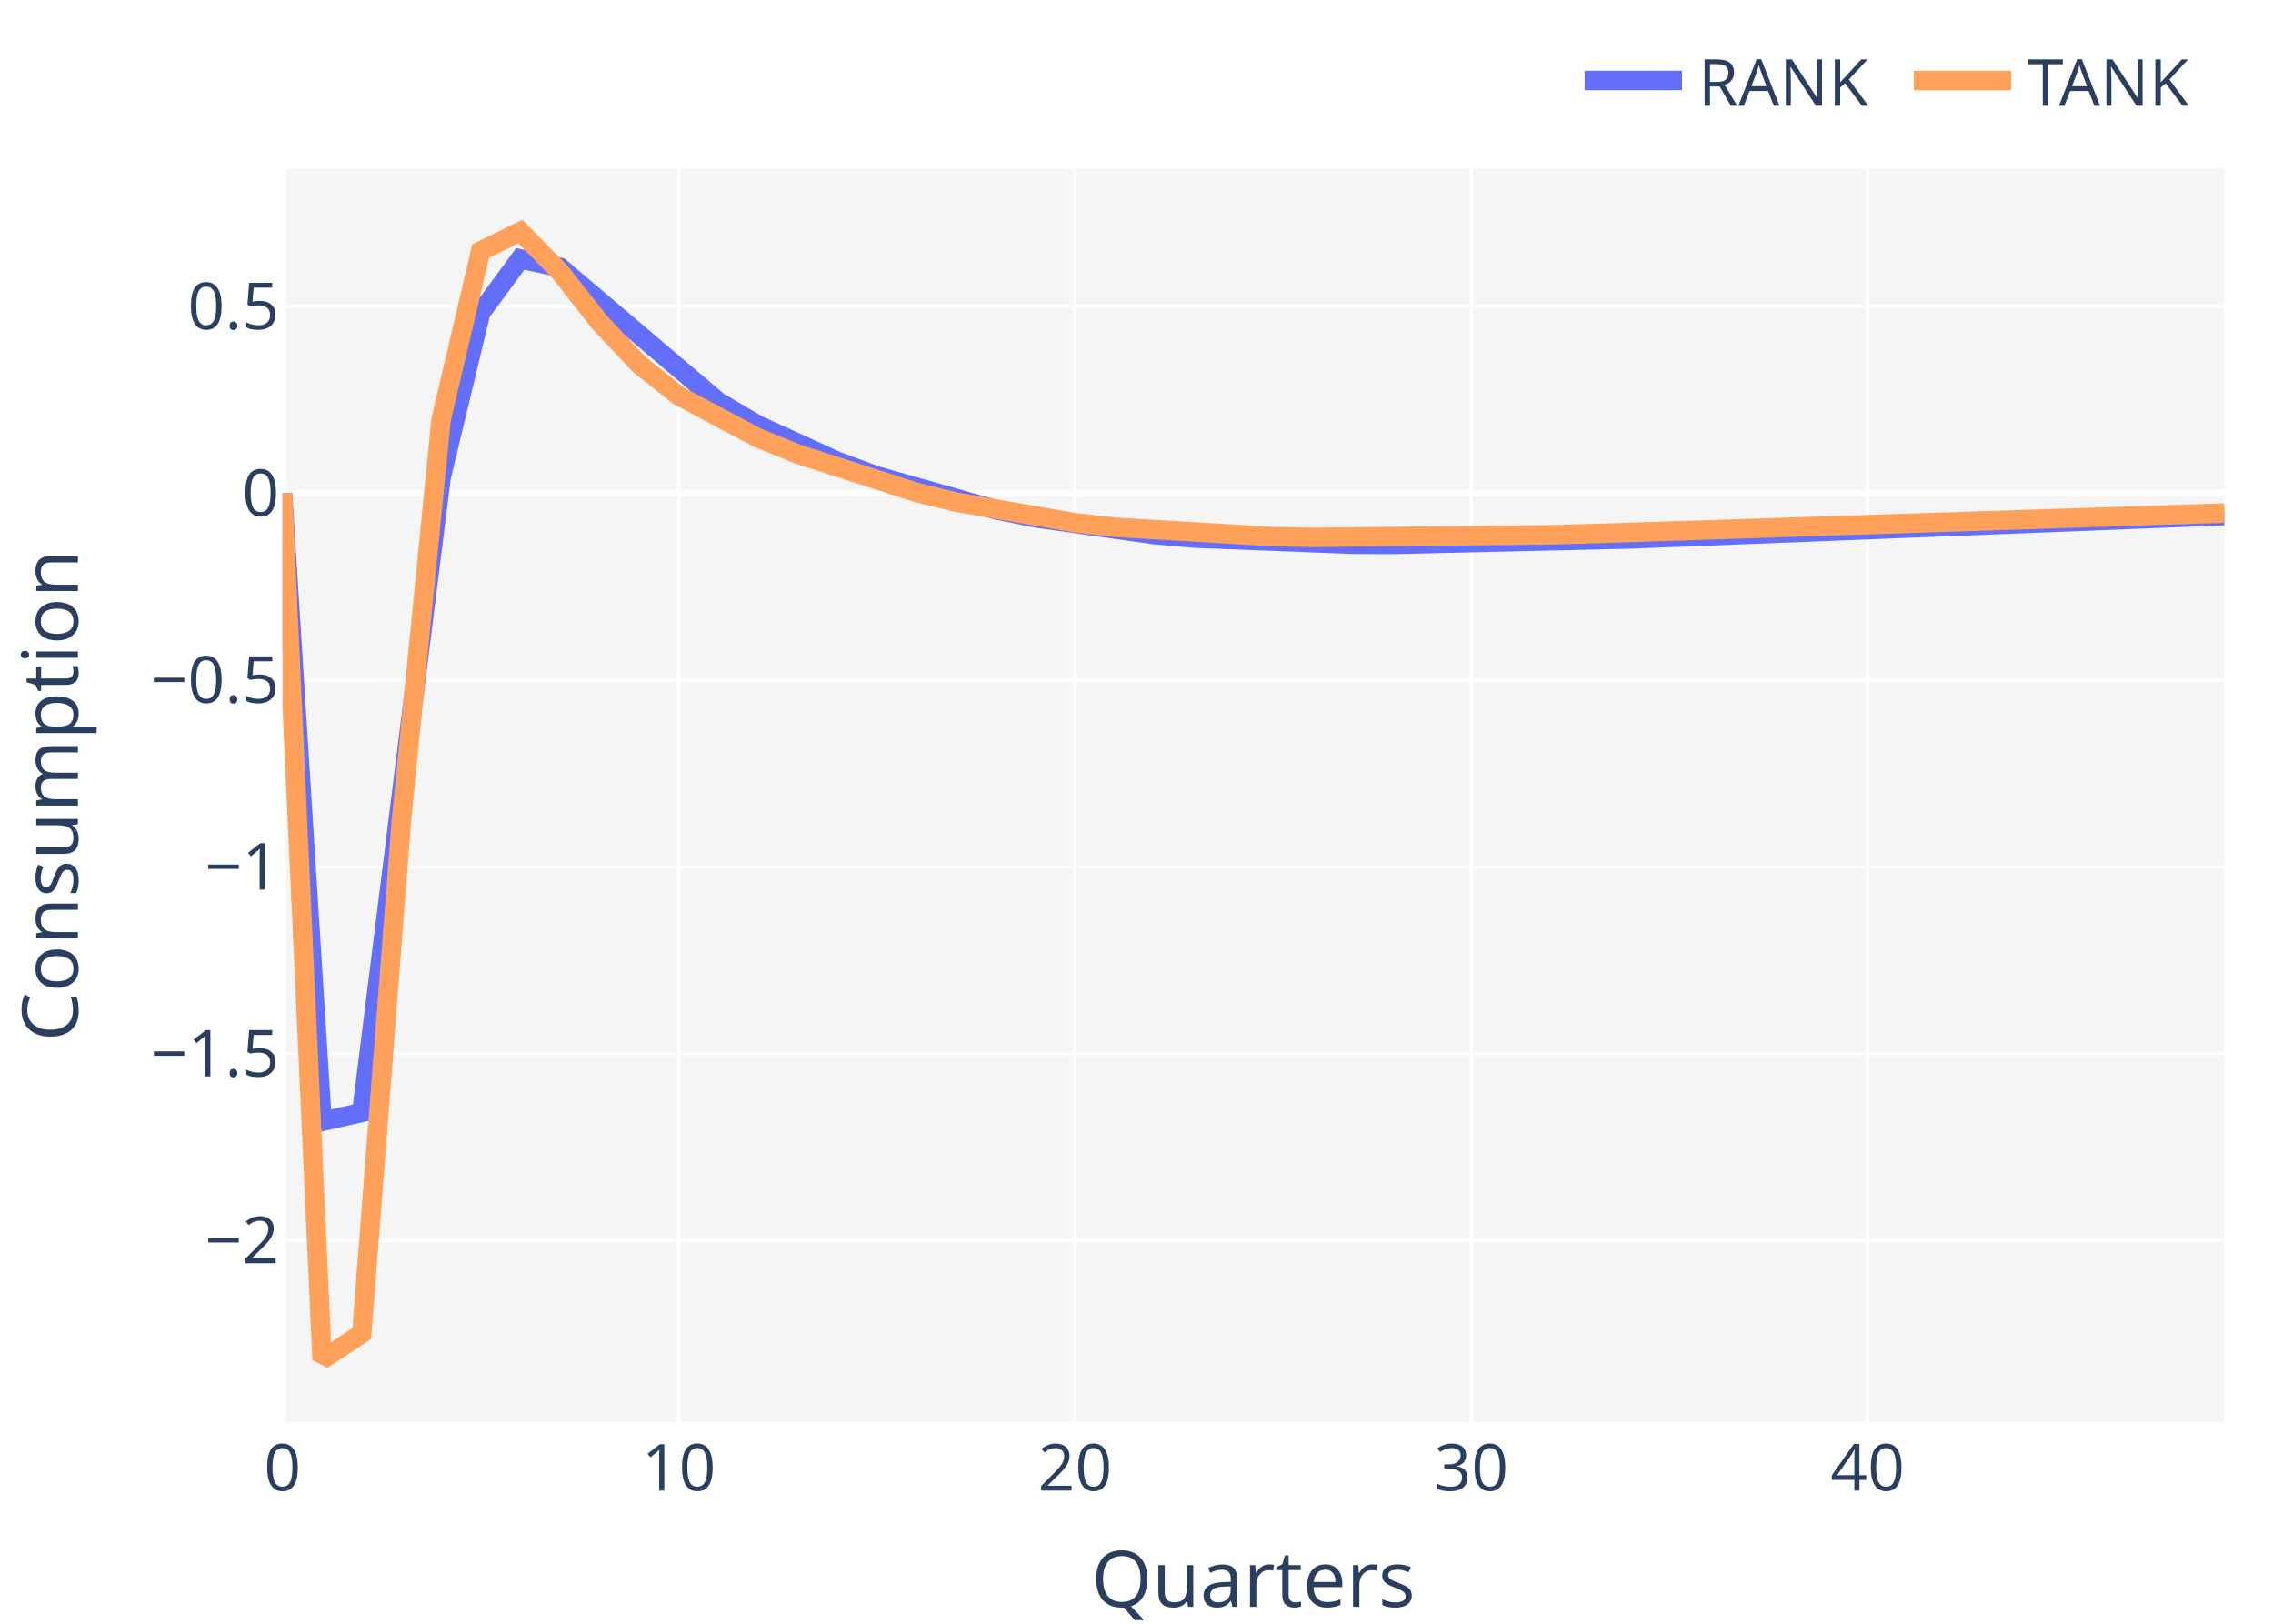
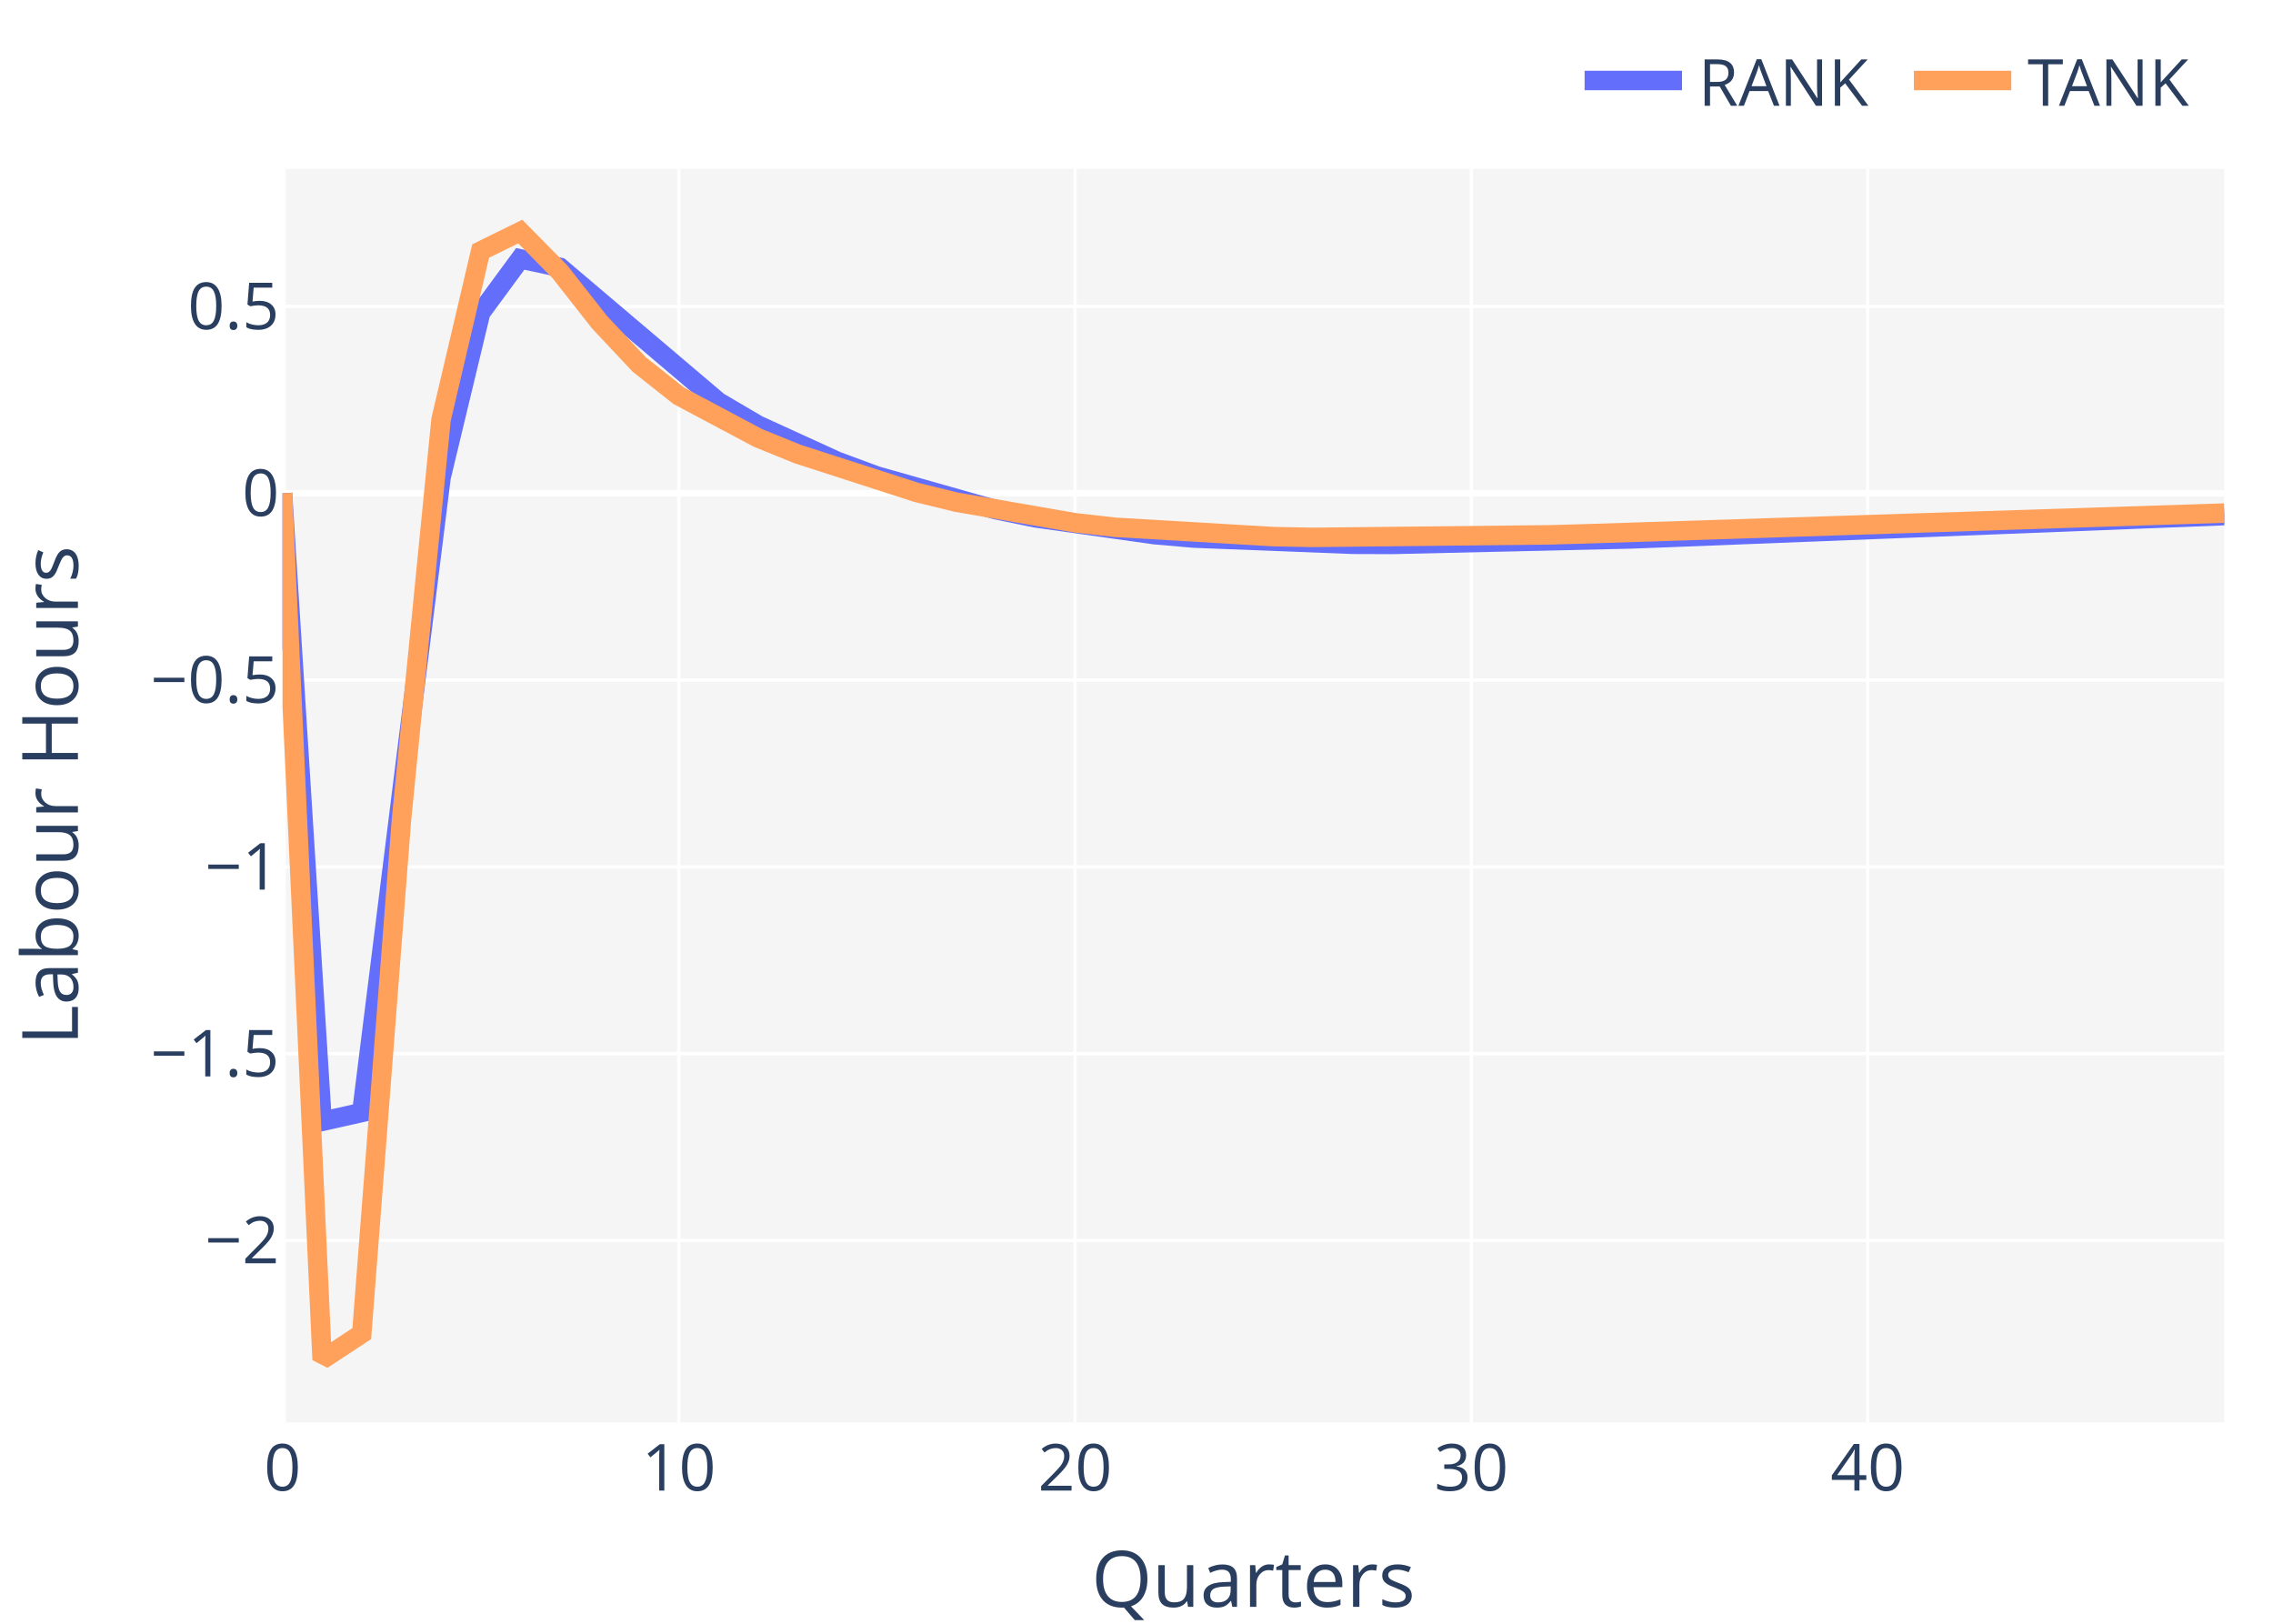
<svg xmlns="http://www.w3.org/2000/svg" class="main-svg" width="700" height="500" style="" viewBox="0 0 700 500">
  <rect x="0" y="0" width="700" height="500" style="fill: rgb(255, 255, 255); fill-opacity: 1;" />
-   <defs id="defs-4b46e1">
+   <defs id="defs-2e6a14">
    <g class="clips">
-       <clipPath id="clip4b46e1xyplot" class="plotclip">
+       <clipPath id="clip2e6a14xyplot" class="plotclip">
        <rect width="598" height="386" />
      </clipPath>
-       <clipPath class="axesclip" id="clip4b46e1x">
+       <clipPath class="axesclip" id="clip2e6a14x">
        <rect x="87" y="0" width="598" height="500" />
      </clipPath>
-       <clipPath class="axesclip" id="clip4b46e1y">
+       <clipPath class="axesclip" id="clip2e6a14y">
        <rect x="0" y="52" width="700" height="386" />
      </clipPath>
-       <clipPath class="axesclip" id="clip4b46e1xy">
+       <clipPath class="axesclip" id="clip2e6a14xy">
        <rect x="87" y="52" width="598" height="386" />
      </clipPath>
    </g>
    <g class="gradients" />
    <g class="patterns" />
  </defs>
  <g class="bglayer">
    <rect class="bg" x="87" y="52" width="598" height="386" style="fill: rgb(245, 245, 245); fill-opacity: 1; stroke-width: 0;" />
  </g>
  <g class="layer-below">
    <g class="imagelayer" />
    <g class="shapelayer" />
  </g>
  <g class="cartesianlayer">
    <g class="subplot xy">
      <g class="layer-subplot">
        <g class="shapelayer" />
        <g class="imagelayer" />
      </g>
      <g class="minor-gridlayer">
        <g class="x" />
        <g class="y" />
      </g>
      <g class="gridlayer">
        <g class="x">
          <path class="xgrid crisp" transform="translate(209.04,0)" d="M0,52v386" style="stroke: rgb(255, 255, 255); stroke-opacity: 1; stroke-width: 1px;" />
          <path class="xgrid crisp" transform="translate(331.08,0)" d="M0,52v386" style="stroke: rgb(255, 255, 255); stroke-opacity: 1; stroke-width: 1px;" />
          <path class="xgrid crisp" transform="translate(453.12,0)" d="M0,52v386" style="stroke: rgb(255, 255, 255); stroke-opacity: 1; stroke-width: 1px;" />
          <path class="xgrid crisp" transform="translate(575.16,0)" d="M0,52v386" style="stroke: rgb(255, 255, 255); stroke-opacity: 1; stroke-width: 1px;" />
        </g>
        <g class="y">
          <path class="ygrid crisp" transform="translate(0,381.99)" d="M87,0h598" style="stroke: rgb(255, 255, 255); stroke-opacity: 1; stroke-width: 1px;" />
          <path class="ygrid crisp" transform="translate(0,324.47)" d="M87,0h598" style="stroke: rgb(255, 255, 255); stroke-opacity: 1; stroke-width: 1px;" />
          <path class="ygrid crisp" transform="translate(0,266.94)" d="M87,0h598" style="stroke: rgb(255, 255, 255); stroke-opacity: 1; stroke-width: 1px;" />
          <path class="ygrid crisp" transform="translate(0,209.41)" d="M87,0h598" style="stroke: rgb(255, 255, 255); stroke-opacity: 1; stroke-width: 1px;" />
          <path class="ygrid crisp" transform="translate(0,94.36)" d="M87,0h598" style="stroke: rgb(255, 255, 255); stroke-opacity: 1; stroke-width: 1px;" />
        </g>
      </g>
      <g class="zerolinelayer">
        <path class="xzl zl crisp" transform="translate(87,0)" d="M0,52v386" style="stroke: rgb(255, 255, 255); stroke-opacity: 1; stroke-width: 2px;" />
        <path class="yzl zl crisp" transform="translate(0,151.88)" d="M87,0h598" style="stroke: rgb(255, 255, 255); stroke-opacity: 1; stroke-width: 2px;" />
      </g>
      <path class="xlines-below" />
      <path class="ylines-below" />
      <g class="overlines-below" />
      <g class="xaxislayer-below" />
      <g class="yaxislayer-below" />
      <g class="overaxes-below" />
-       <g class="plot" transform="translate(87,52)" clip-path="url(#clip4b46e1xyplot)">
+       <g class="plot" transform="translate(87,52)" clip-path="url(#clip2e6a14xyplot)">
        <g class="scatterlayer mlayer">
-           <g class="trace scatter tracee167e5" style="stroke-miterlimit: 2; opacity: 1;">
+           <g class="trace scatter tracea2bd2c" style="stroke-miterlimit: 2; opacity: 1;">
            <g class="fills" />
            <g class="errorbars" />
            <g class="lines">
              <path class="js-line" d="M0,99.88L12.2,293.3L24.41,290.56L48.82,95.07L61.02,44.3L73.22,27.72L85.43,30.34L134.24,71.75L146.45,78.92L170.86,90.07L183.06,94.58L219.67,104.95L231.88,107.46L268.49,112.63L280.69,113.69L329.51,115.6L341.71,115.64L414.94,113.96L427.14,113.5L598,106.77" style="vector-effect: non-scaling-stroke; fill: none; stroke: rgb(99, 110, 250); stroke-opacity: 1; stroke-width: 6px; opacity: 1;" />
            </g>
            <g class="points" />
            <g class="text" />
          </g>
-           <g class="trace scatter tracefec835" style="stroke-miterlimit: 2; opacity: 1;">
+           <g class="trace scatter trace0b0f27" style="stroke-miterlimit: 2; opacity: 1;">
            <g class="fills" />
            <g class="errorbars" />
            <g class="lines">
              <path class="js-line" d="M0,99.88L12.2,366.7L24.41,358.66L36.61,200.72L48.82,77.23L61.02,25.3L73.22,19.3L85.43,31.69L97.63,47.22L109.84,60.22L122.04,69.88L146.45,82.86L158.65,87.82L195.27,99.64L207.47,102.63L244.08,108.98L256.29,110.36L305.1,113.24L317.31,113.48L390.53,112.69L402.73,112.34L598,105.99" style="vector-effect: non-scaling-stroke; fill: none; stroke: rgb(255, 161, 90); stroke-opacity: 1; stroke-width: 6px; opacity: 1;" />
            </g>
            <g class="points" />
            <g class="text" />
          </g>
        </g>
      </g>
      <g class="overplot" />
      <path class="xlines-above crisp" d="M0,0" style="fill: none;" />
      <path class="ylines-above crisp" d="M0,0" style="fill: none;" />
      <g class="overlines-above" />
      <g class="xaxislayer-above">
        <g class="xtick">
          <text text-anchor="middle" x="0" y="459" transform="translate(87,0)" style="font-family: 'Open Sans', verdana, arial, sans-serif; font-size: 20px; fill: rgb(42, 63, 95); fill-opacity: 1; white-space: pre; opacity: 1;">0</text>
        </g>
        <g class="xtick">
          <text text-anchor="middle" x="0" y="459" style="font-family: 'Open Sans', verdana, arial, sans-serif; font-size: 20px; fill: rgb(42, 63, 95); fill-opacity: 1; white-space: pre; opacity: 1;" transform="translate(209.04,0)">10</text>
        </g>
        <g class="xtick">
          <text text-anchor="middle" x="0" y="459" style="font-family: 'Open Sans', verdana, arial, sans-serif; font-size: 20px; fill: rgb(42, 63, 95); fill-opacity: 1; white-space: pre; opacity: 1;" transform="translate(331.08,0)">20</text>
        </g>
        <g class="xtick">
          <text text-anchor="middle" x="0" y="459" style="font-family: 'Open Sans', verdana, arial, sans-serif; font-size: 20px; fill: rgb(42, 63, 95); fill-opacity: 1; white-space: pre; opacity: 1;" transform="translate(453.12,0)">30</text>
        </g>
        <g class="xtick">
          <text text-anchor="middle" x="0" y="459" style="font-family: 'Open Sans', verdana, arial, sans-serif; font-size: 20px; fill: rgb(42, 63, 95); fill-opacity: 1; white-space: pre; opacity: 1;" transform="translate(575.16,0)">40</text>
        </g>
      </g>
      <g class="yaxislayer-above">
        <g class="ytick">
          <text text-anchor="end" x="86" y="7" transform="translate(0,381.99)" style="font-family: 'Open Sans', verdana, arial, sans-serif; font-size: 20px; fill: rgb(42, 63, 95); fill-opacity: 1; white-space: pre; opacity: 1;">−2</text>
        </g>
        <g class="ytick">
          <text text-anchor="end" x="86" y="7" style="font-family: 'Open Sans', verdana, arial, sans-serif; font-size: 20px; fill: rgb(42, 63, 95); fill-opacity: 1; white-space: pre; opacity: 1;" transform="translate(0,324.47)">−1.5</text>
        </g>
        <g class="ytick">
          <text text-anchor="end" x="86" y="7" style="font-family: 'Open Sans', verdana, arial, sans-serif; font-size: 20px; fill: rgb(42, 63, 95); fill-opacity: 1; white-space: pre; opacity: 1;" transform="translate(0,266.94)">−1</text>
        </g>
        <g class="ytick">
          <text text-anchor="end" x="86" y="7" style="font-family: 'Open Sans', verdana, arial, sans-serif; font-size: 20px; fill: rgb(42, 63, 95); fill-opacity: 1; white-space: pre; opacity: 1;" transform="translate(0,209.41)">−0.5</text>
        </g>
        <g class="ytick">
          <text text-anchor="end" x="86" y="7" style="font-family: 'Open Sans', verdana, arial, sans-serif; font-size: 20px; fill: rgb(42, 63, 95); fill-opacity: 1; white-space: pre; opacity: 1;" transform="translate(0,151.88)">0</text>
        </g>
        <g class="ytick">
          <text text-anchor="end" x="86" y="7" style="font-family: 'Open Sans', verdana, arial, sans-serif; font-size: 20px; fill: rgb(42, 63, 95); fill-opacity: 1; white-space: pre; opacity: 1;" transform="translate(0,94.36)">0.5</text>
        </g>
      </g>
      <g class="overaxes-above" />
    </g>
  </g>
  <g class="polarlayer" />
  <g class="smithlayer" />
  <g class="ternarylayer" />
  <g class="geolayer" />
  <g class="funnelarealayer" />
  <g class="pielayer" />
  <g class="iciclelayer" />
  <g class="treemaplayer" />
  <g class="sunburstlayer" />
  <g class="glimages" />
-   <defs id="topdefs-4b46e1">
+   <defs id="topdefs-2e6a14">
    <g class="clips" />
-     <clipPath id="legend4b46e1">
+     <clipPath id="legend2e6a14">
      <rect width="202" height="39" x="0" y="0" />
    </clipPath>
  </defs>
  <g class="layer-above">
    <g class="imagelayer" />
    <g class="shapelayer" />
  </g>
  <g class="infolayer">
    <g class="legend" pointer-events="all" transform="translate(483,5.28)">
      <rect class="bg" shape-rendering="crispEdges" width="202" height="39" x="0" y="0" style="stroke: rgb(68, 68, 68); stroke-opacity: 1; fill: rgb(255, 255, 255); fill-opacity: 1; stroke-width: 0px;" />
-       <g class="scrollbox" transform="" clip-path="url(#legend4b46e1)">
+       <g class="scrollbox" transform="" clip-path="url(#legend2e6a14)">
        <g class="groups" transform="">
          <g class="traces" transform="translate(0,19.5)" style="opacity: 1;">
            <text class="legendtext" text-anchor="start" x="40" y="7.8" style="font-family: 'Open Sans', verdana, arial, sans-serif; font-size: 20px; fill: rgb(42, 63, 95); fill-opacity: 1; white-space: pre;">RANK</text>
            <g class="layers" style="opacity: 1;">
              <g class="legendfill" />
              <g class="legendlines">
                <path class="js-line" d="M5,0h30" style="fill: none; stroke: rgb(99, 110, 250); stroke-opacity: 1; stroke-width: 6px;" />
              </g>
              <g class="legendsymbols">
                <g class="legendpoints" />
              </g>
            </g>
            <rect class="legendtoggle" x="0" y="-14.5" width="98.906" height="29" style="fill: rgb(0, 0, 0); fill-opacity: 0;" />
          </g>
        </g>
        <g class="groups" transform="translate(101.4062,0)">
          <g class="traces" transform="translate(0,19.5)" style="opacity: 1;">
            <text class="legendtext" text-anchor="start" x="40" y="7.8" style="font-family: 'Open Sans', verdana, arial, sans-serif; font-size: 20px; fill: rgb(42, 63, 95); fill-opacity: 1; white-space: pre;">TANK</text>
            <g class="layers" style="opacity: 1;">
              <g class="legendfill" />
              <g class="legendlines">
                <path class="js-line" d="M5,0h30" style="fill: none; stroke: rgb(255, 161, 90); stroke-opacity: 1; stroke-width: 6px;" />
              </g>
              <g class="legendsymbols">
                <g class="legendpoints" />
              </g>
            </g>
            <rect class="legendtoggle" x="0" y="-14.5" width="97.328" height="29" style="fill: rgb(0, 0, 0); fill-opacity: 0;" />
          </g>
        </g>
      </g>
      <rect class="scrollbar" rx="20" ry="3" width="0" height="0" x="0" y="0" style="fill: rgb(128, 139, 164); fill-opacity: 1;" />
    </g>
    <g class="g-gtitle" />
    <g class="g-xtitle">
      <text class="xtitle" x="386" y="494.8" text-anchor="middle" style="font-family: 'Open Sans', verdana, arial, sans-serif; font-size: 24px; fill: rgb(42, 63, 95); opacity: 1; font-weight: normal; white-space: pre;">Quarters</text>
    </g>
    <g class="g-ytitle" transform="translate(18.87793,0)">
-       <text class="ytitle" transform="rotate(-90,5.121875,245)" x="5.122" y="245" text-anchor="middle" style="font-family: 'Open Sans', verdana, arial, sans-serif; font-size: 24px; fill: rgb(42, 63, 95); opacity: 1; font-weight: normal; white-space: pre;">Consumption</text>
+       <text class="ytitle" transform="rotate(-90,5.121875,245)" x="5.122" y="245" text-anchor="middle" style="font-family: 'Open Sans', verdana, arial, sans-serif; font-size: 24px; fill: rgb(42, 63, 95); opacity: 1; font-weight: normal; white-space: pre;">Labour Hours</text>
    </g>
  </g>
</svg>
